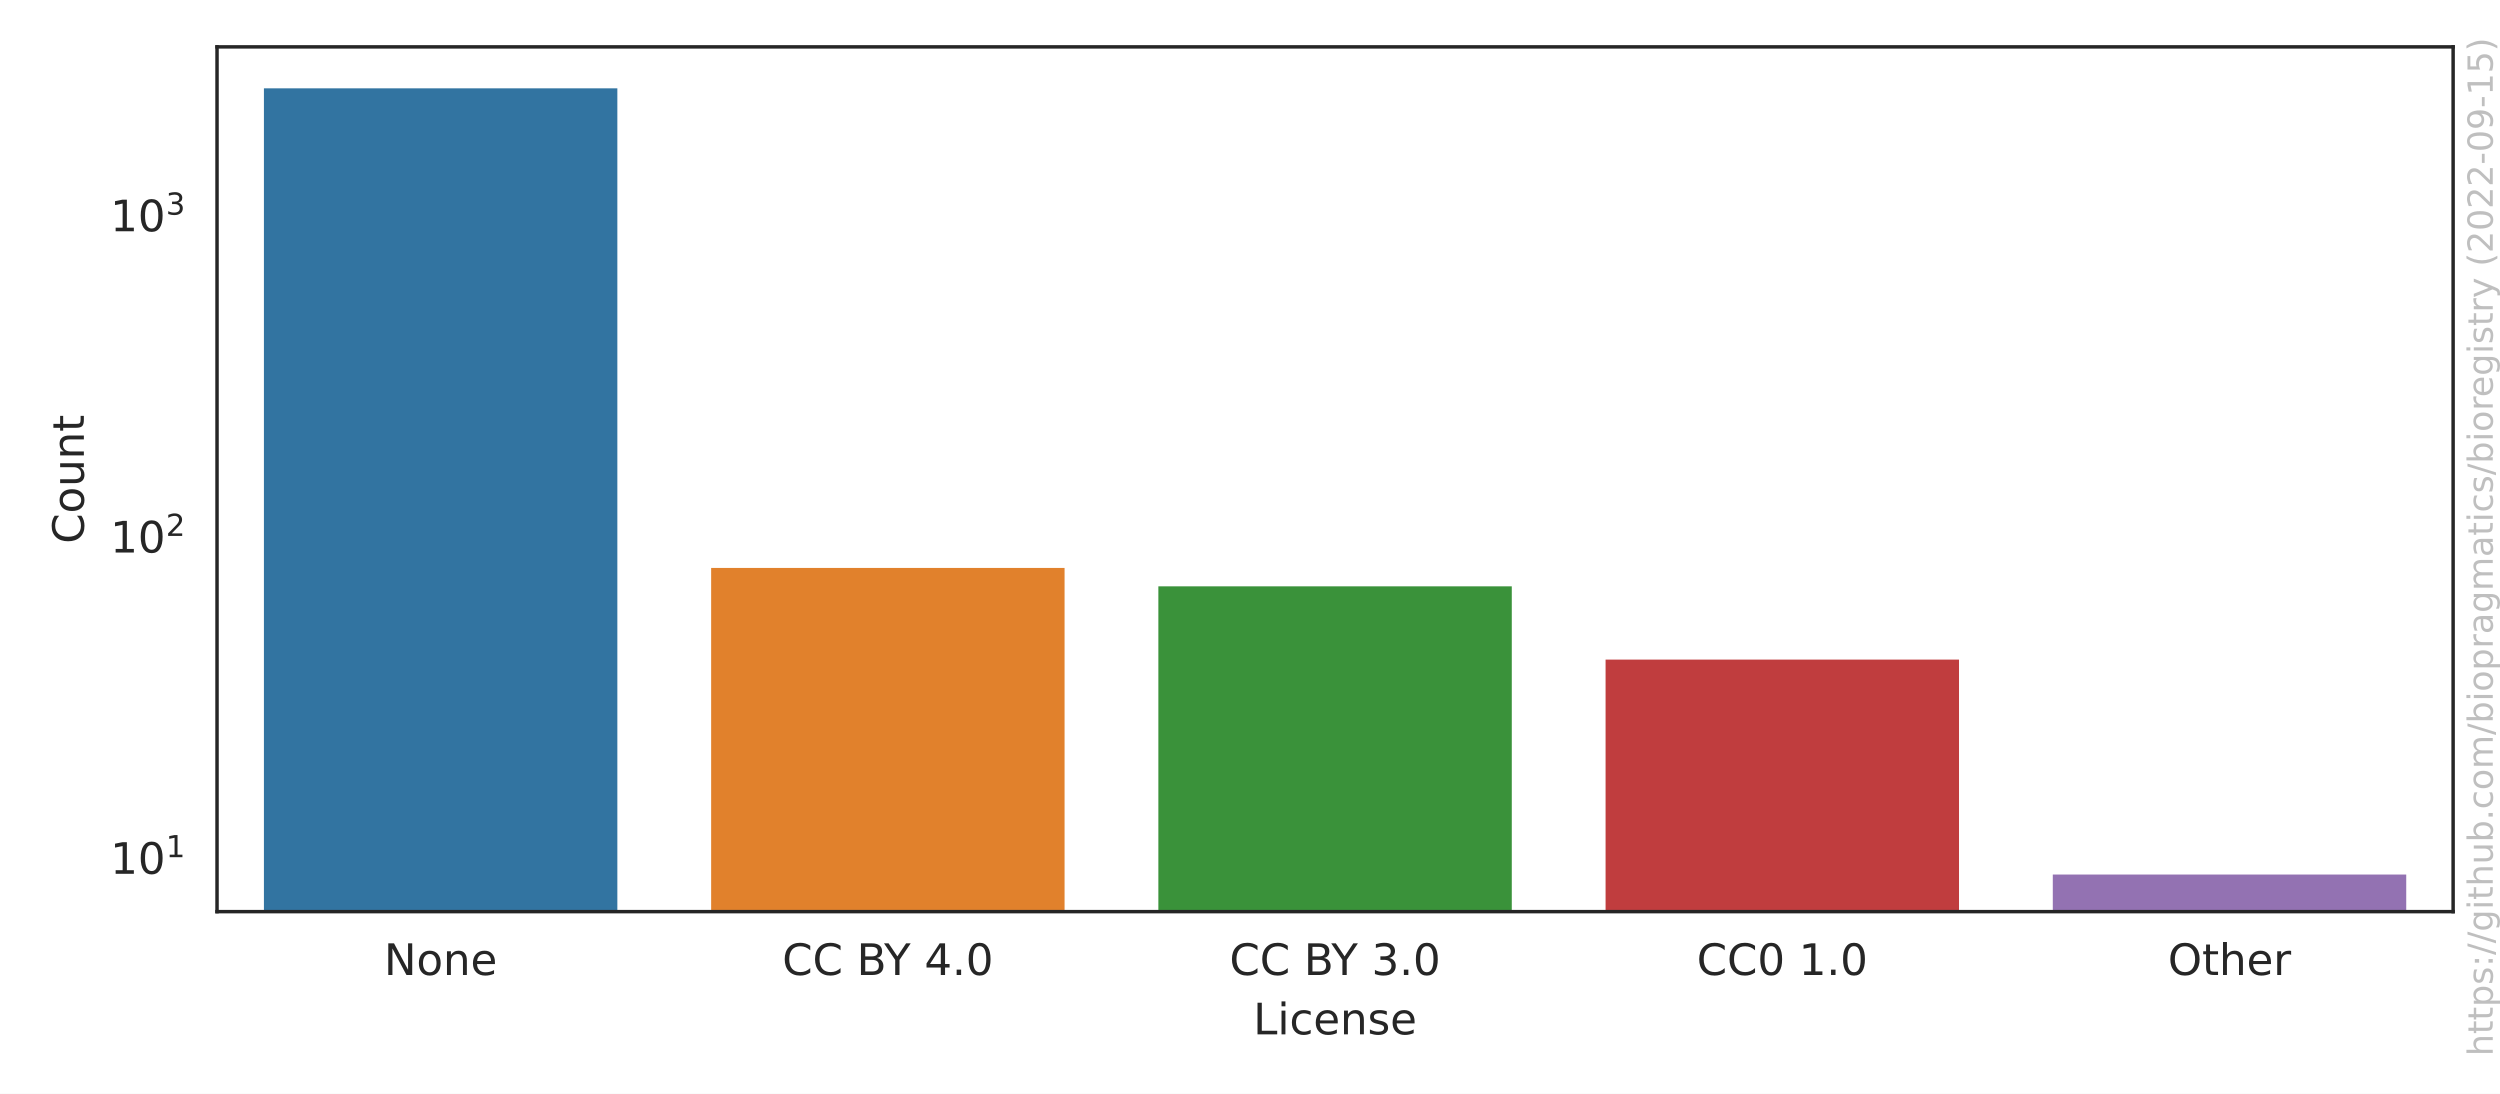
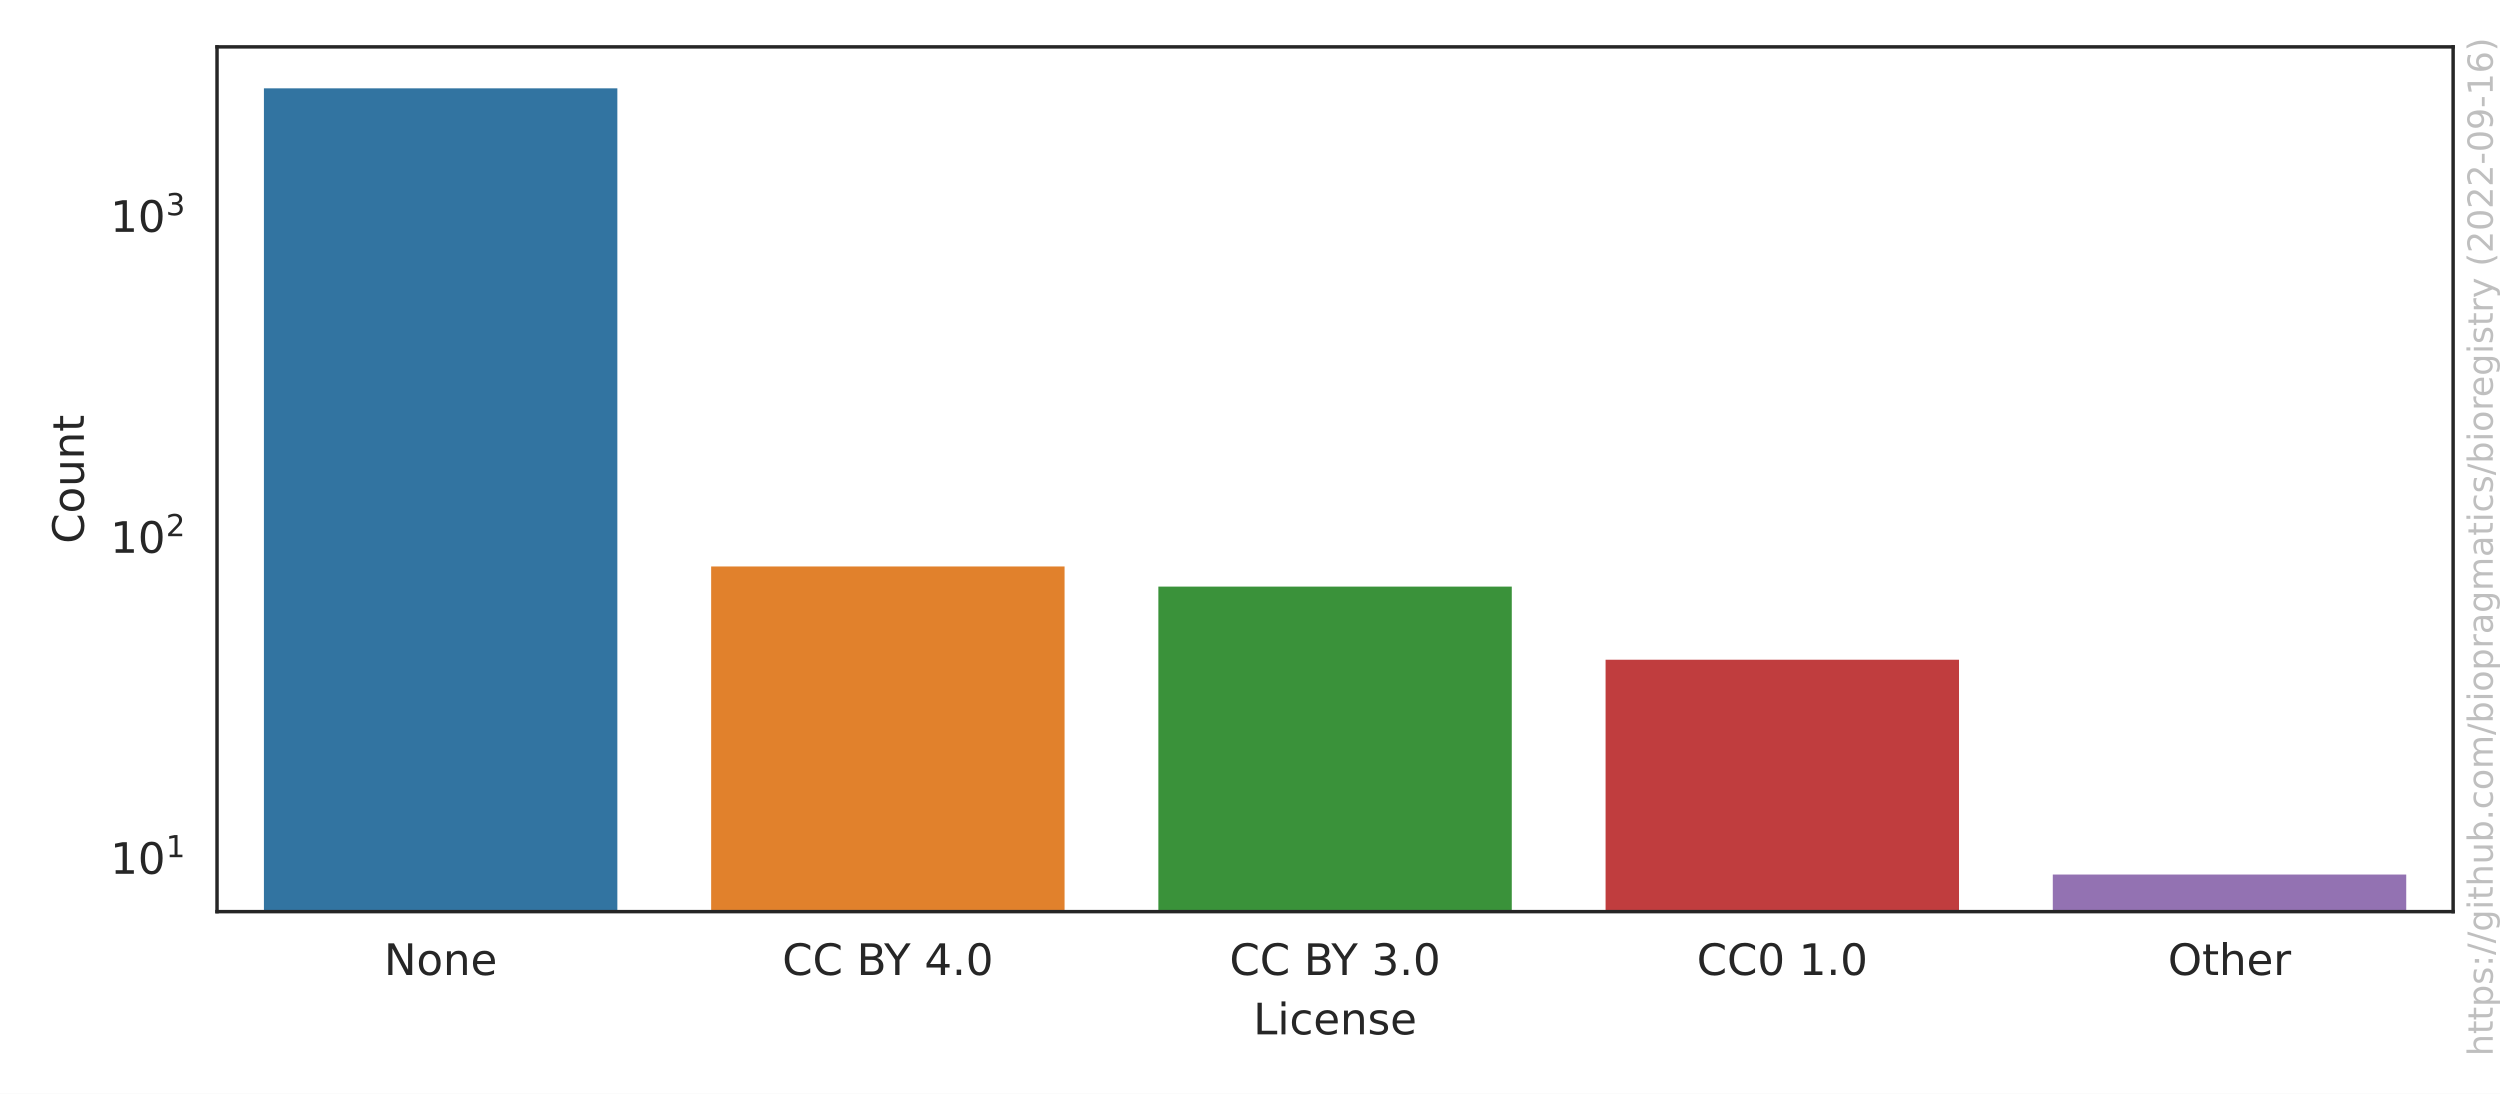
<svg xmlns="http://www.w3.org/2000/svg" xmlns:xlink="http://www.w3.org/1999/xlink" width="576pt" height="252pt" viewBox="0 0 576 252" version="1.1">
  <defs>
    <style type="text/css">*{stroke-linejoin: round; stroke-linecap: butt}</style>
  </defs>
  <g id="figure_1">
    <g id="patch_1">
      <path d="M 0 252  L 576 252  L 576 0  L 0 0  z " style="fill: #ffffff" />
    </g>
    <g id="axes_1">
      <g id="patch_2">
        <path d="M 50.003 210.04  L 565.2 210.04  L 565.2 10.8  L 50.003 10.8  z " style="fill: #ffffff" />
      </g>
      <g id="matplotlib.axis_1">
        <g id="xtick_1">
          <g id="text_1">
-             <g style="fill: #262626" transform="translate(88.4771 224.6384)scale(0.1 -0.1)">
+             <g style="fill: #262626" transform="translate(88.4771 224.6384) scale(0.1 -0.1)">
              <defs>
                <path id="DejaVuSans-4e" d="M 628 4666  L 1478 4666  L 3547 763  L 3547 4666  L 4159 4666  L 4159 0  L 3309 0  L 1241 3903  L 1241 0  L 628 0  L 628 4666  z " transform="scale(0.015625)" />
                <path id="DejaVuSans-6f" d="M 1959 3097  Q 1497 3097 1228 2736  Q 959 2375 959 1747  Q 959 1119 1226 758  Q 1494 397 1959 397  Q 2419 397 2687 759  Q 2956 1122 2956 1747  Q 2956 2369 2687 2733  Q 2419 3097 1959 3097  z M 1959 3584  Q 2709 3584 3137 3096  Q 3566 2609 3566 1747  Q 3566 888 3137 398  Q 2709 -91 1959 -91  Q 1206 -91 779 398  Q 353 888 353 1747  Q 353 2609 779 3096  Q 1206 3584 1959 3584  z " transform="scale(0.015625)" />
                <path id="DejaVuSans-6e" d="M 3513 2113  L 3513 0  L 2938 0  L 2938 2094  Q 2938 2591 2744 2837  Q 2550 3084 2163 3084  Q 1697 3084 1428 2787  Q 1159 2491 1159 1978  L 1159 0  L 581 0  L 581 3500  L 1159 3500  L 1159 2956  Q 1366 3272 1645 3428  Q 1925 3584 2291 3584  Q 2894 3584 3203 3211  Q 3513 2838 3513 2113  z " transform="scale(0.015625)" />
                <path id="DejaVuSans-65" d="M 3597 1894  L 3597 1613  L 953 1613  Q 991 1019 1311 708  Q 1631 397 2203 397  Q 2534 397 2845 478  Q 3156 559 3463 722  L 3463 178  Q 3153 47 2828 -22  Q 2503 -91 2169 -91  Q 1331 -91 842 396  Q 353 884 353 1716  Q 353 2575 817 3079  Q 1281 3584 2069 3584  Q 2775 3584 3186 3129  Q 3597 2675 3597 1894  z M 3022 2063  Q 3016 2534 2758 2815  Q 2500 3097 2075 3097  Q 1594 3097 1305 2825  Q 1016 2553 972 2059  L 3022 2063  z " transform="scale(0.015625)" />
              </defs>
              <use xlink:href="#DejaVuSans-4e" />
              <use xlink:href="#DejaVuSans-6f" x="74.805" />
              <use xlink:href="#DejaVuSans-6e" x="135.986" />
              <use xlink:href="#DejaVuSans-65" x="199.365" />
            </g>
          </g>
        </g>
        <g id="xtick_2">
          <g id="text_2">
-             <g style="fill: #262626" transform="translate(180.24 224.6384)scale(0.1 -0.1)">
+             <g style="fill: #262626" transform="translate(180.24 224.6384) scale(0.1 -0.1)">
              <defs>
                <path id="DejaVuSans-43" d="M 4122 4306  L 4122 3641  Q 3803 3938 3442 4084  Q 3081 4231 2675 4231  Q 1875 4231 1450 3742  Q 1025 3253 1025 2328  Q 1025 1406 1450 917  Q 1875 428 2675 428  Q 3081 428 3442 575  Q 3803 722 4122 1019  L 4122 359  Q 3791 134 3420 21  Q 3050 -91 2638 -91  Q 1578 -91 968 557  Q 359 1206 359 2328  Q 359 3453 968 4101  Q 1578 4750 2638 4750  Q 3056 4750 3426 4639  Q 3797 4528 4122 4306  z " transform="scale(0.015625)" />
                <path id="DejaVuSans-20" transform="scale(0.015625)" />
                <path id="DejaVuSans-42" d="M 1259 2228  L 1259 519  L 2272 519  Q 2781 519 3026 730  Q 3272 941 3272 1375  Q 3272 1813 3026 2020  Q 2781 2228 2272 2228  L 1259 2228  z M 1259 4147  L 1259 2741  L 2194 2741  Q 2656 2741 2882 2914  Q 3109 3088 3109 3444  Q 3109 3797 2882 3972  Q 2656 4147 2194 4147  L 1259 4147  z M 628 4666  L 2241 4666  Q 2963 4666 3353 4366  Q 3744 4066 3744 3513  Q 3744 3084 3544 2831  Q 3344 2578 2956 2516  Q 3422 2416 3680 2098  Q 3938 1781 3938 1306  Q 3938 681 3513 340  Q 3088 0 2303 0  L 628 0  L 628 4666  z " transform="scale(0.015625)" />
                <path id="DejaVuSans-59" d="M -13 4666  L 666 4666  L 1959 2747  L 3244 4666  L 3922 4666  L 2272 2222  L 2272 0  L 1638 0  L 1638 2222  L -13 4666  z " transform="scale(0.015625)" />
                <path id="DejaVuSans-34" d="M 2419 4116  L 825 1625  L 2419 1625  L 2419 4116  z M 2253 4666  L 3047 4666  L 3047 1625  L 3713 1625  L 3713 1100  L 3047 1100  L 3047 0  L 2419 0  L 2419 1100  L 313 1100  L 313 1709  L 2253 4666  z " transform="scale(0.015625)" />
                <path id="DejaVuSans-2e" d="M 684 794  L 1344 794  L 1344 0  L 684 0  L 684 794  z " transform="scale(0.015625)" />
                <path id="DejaVuSans-30" d="M 2034 4250  Q 1547 4250 1301 3770  Q 1056 3291 1056 2328  Q 1056 1369 1301 889  Q 1547 409 2034 409  Q 2525 409 2770 889  Q 3016 1369 3016 2328  Q 3016 3291 2770 3770  Q 2525 4250 2034 4250  z M 2034 4750  Q 2819 4750 3233 4129  Q 3647 3509 3647 2328  Q 3647 1150 3233 529  Q 2819 -91 2034 -91  Q 1250 -91 836 529  Q 422 1150 422 2328  Q 422 3509 836 4129  Q 1250 4750 2034 4750  z " transform="scale(0.015625)" />
              </defs>
              <use xlink:href="#DejaVuSans-43" />
              <use xlink:href="#DejaVuSans-43" x="69.824" />
              <use xlink:href="#DejaVuSans-20" x="139.648" />
              <use xlink:href="#DejaVuSans-42" x="171.436" />
              <use xlink:href="#DejaVuSans-59" x="234.539" />
              <use xlink:href="#DejaVuSans-20" x="295.623" />
              <use xlink:href="#DejaVuSans-34" x="327.41" />
              <use xlink:href="#DejaVuSans-2e" x="391.033" />
              <use xlink:href="#DejaVuSans-30" x="422.82" />
            </g>
          </g>
        </g>
        <g id="xtick_3">
          <g id="text_3">
-             <g style="fill: #262626" transform="translate(283.2795 224.6384)scale(0.1 -0.1)">
+             <g style="fill: #262626" transform="translate(283.2795 224.6384) scale(0.1 -0.1)">
              <defs>
                <path id="DejaVuSans-33" d="M 2597 2516  Q 3050 2419 3304 2112  Q 3559 1806 3559 1356  Q 3559 666 3084 287  Q 2609 -91 1734 -91  Q 1441 -91 1130 -33  Q 819 25 488 141  L 488 750  Q 750 597 1062 519  Q 1375 441 1716 441  Q 2309 441 2620 675  Q 2931 909 2931 1356  Q 2931 1769 2642 2001  Q 2353 2234 1838 2234  L 1294 2234  L 1294 2753  L 1863 2753  Q 2328 2753 2575 2939  Q 2822 3125 2822 3475  Q 2822 3834 2567 4026  Q 2313 4219 1838 4219  Q 1578 4219 1281 4162  Q 984 4106 628 3988  L 628 4550  Q 988 4650 1302 4700  Q 1616 4750 1894 4750  Q 2613 4750 3031 4423  Q 3450 4097 3450 3541  Q 3450 3153 3228 2886  Q 3006 2619 2597 2516  z " transform="scale(0.015625)" />
              </defs>
              <use xlink:href="#DejaVuSans-43" />
              <use xlink:href="#DejaVuSans-43" x="69.824" />
              <use xlink:href="#DejaVuSans-20" x="139.648" />
              <use xlink:href="#DejaVuSans-42" x="171.436" />
              <use xlink:href="#DejaVuSans-59" x="234.539" />
              <use xlink:href="#DejaVuSans-20" x="295.623" />
              <use xlink:href="#DejaVuSans-33" x="327.41" />
              <use xlink:href="#DejaVuSans-2e" x="391.033" />
              <use xlink:href="#DejaVuSans-30" x="422.82" />
            </g>
          </g>
        </g>
        <g id="xtick_4">
          <g id="text_4">
-             <g style="fill: #262626" transform="translate(390.9361 224.6384)scale(0.1 -0.1)">
+             <g style="fill: #262626" transform="translate(390.9361 224.6384) scale(0.1 -0.1)">
              <defs>
                <path id="DejaVuSans-31" d="M 794 531  L 1825 531  L 1825 4091  L 703 3866  L 703 4441  L 1819 4666  L 2450 4666  L 2450 531  L 3481 531  L 3481 0  L 794 0  L 794 531  z " transform="scale(0.015625)" />
              </defs>
              <use xlink:href="#DejaVuSans-43" />
              <use xlink:href="#DejaVuSans-43" x="69.824" />
              <use xlink:href="#DejaVuSans-30" x="139.648" />
              <use xlink:href="#DejaVuSans-20" x="203.271" />
              <use xlink:href="#DejaVuSans-31" x="235.059" />
              <use xlink:href="#DejaVuSans-2e" x="298.682" />
              <use xlink:href="#DejaVuSans-30" x="330.469" />
            </g>
          </g>
        </g>
        <g id="xtick_5">
          <g id="text_5">
-             <g style="fill: #262626" transform="translate(499.4834 224.6384)scale(0.1 -0.1)">
+             <g style="fill: #262626" transform="translate(499.4834 224.6384) scale(0.1 -0.1)">
              <defs>
                <path id="DejaVuSans-4f" d="M 2522 4238  Q 1834 4238 1429 3725  Q 1025 3213 1025 2328  Q 1025 1447 1429 934  Q 1834 422 2522 422  Q 3209 422 3611 934  Q 4013 1447 4013 2328  Q 4013 3213 3611 3725  Q 3209 4238 2522 4238  z M 2522 4750  Q 3503 4750 4090 4092  Q 4678 3434 4678 2328  Q 4678 1225 4090 567  Q 3503 -91 2522 -91  Q 1538 -91 948 565  Q 359 1222 359 2328  Q 359 3434 948 4092  Q 1538 4750 2522 4750  z " transform="scale(0.015625)" />
                <path id="DejaVuSans-74" d="M 1172 4494  L 1172 3500  L 2356 3500  L 2356 3053  L 1172 3053  L 1172 1153  Q 1172 725 1289 603  Q 1406 481 1766 481  L 2356 481  L 2356 0  L 1766 0  Q 1100 0 847 248  Q 594 497 594 1153  L 594 3053  L 172 3053  L 172 3500  L 594 3500  L 594 4494  L 1172 4494  z " transform="scale(0.015625)" />
                <path id="DejaVuSans-68" d="M 3513 2113  L 3513 0  L 2938 0  L 2938 2094  Q 2938 2591 2744 2837  Q 2550 3084 2163 3084  Q 1697 3084 1428 2787  Q 1159 2491 1159 1978  L 1159 0  L 581 0  L 581 4863  L 1159 4863  L 1159 2956  Q 1366 3272 1645 3428  Q 1925 3584 2291 3584  Q 2894 3584 3203 3211  Q 3513 2838 3513 2113  z " transform="scale(0.015625)" />
                <path id="DejaVuSans-72" d="M 2631 2963  Q 2534 3019 2420 3045  Q 2306 3072 2169 3072  Q 1681 3072 1420 2755  Q 1159 2438 1159 1844  L 1159 0  L 581 0  L 581 3500  L 1159 3500  L 1159 2956  Q 1341 3275 1631 3429  Q 1922 3584 2338 3584  Q 2397 3584 2469 3576  Q 2541 3569 2628 3553  L 2631 2963  z " transform="scale(0.015625)" />
              </defs>
              <use xlink:href="#DejaVuSans-4f" />
              <use xlink:href="#DejaVuSans-74" x="78.711" />
              <use xlink:href="#DejaVuSans-68" x="117.92" />
              <use xlink:href="#DejaVuSans-65" x="181.299" />
              <use xlink:href="#DejaVuSans-72" x="242.822" />
            </g>
          </g>
        </g>
        <g id="text_6">
-           <g style="fill: #262626" transform="translate(288.7506 238.3166)scale(0.1 -0.1)">
+           <g style="fill: #262626" transform="translate(288.7506 238.3166) scale(0.1 -0.1)">
            <defs>
              <path id="DejaVuSans-4c" d="M 628 4666  L 1259 4666  L 1259 531  L 3531 531  L 3531 0  L 628 0  L 628 4666  z " transform="scale(0.015625)" />
              <path id="DejaVuSans-69" d="M 603 3500  L 1178 3500  L 1178 0  L 603 0  L 603 3500  z M 603 4863  L 1178 4863  L 1178 4134  L 603 4134  L 603 4863  z " transform="scale(0.015625)" />
              <path id="DejaVuSans-63" d="M 3122 3366  L 3122 2828  Q 2878 2963 2633 3030  Q 2388 3097 2138 3097  Q 1578 3097 1268 2742  Q 959 2388 959 1747  Q 959 1106 1268 751  Q 1578 397 2138 397  Q 2388 397 2633 464  Q 2878 531 3122 666  L 3122 134  Q 2881 22 2623 -34  Q 2366 -91 2075 -91  Q 1284 -91 818 406  Q 353 903 353 1747  Q 353 2603 823 3093  Q 1294 3584 2113 3584  Q 2378 3584 2631 3529  Q 2884 3475 3122 3366  z " transform="scale(0.015625)" />
              <path id="DejaVuSans-73" d="M 2834 3397  L 2834 2853  Q 2591 2978 2328 3040  Q 2066 3103 1784 3103  Q 1356 3103 1142 2972  Q 928 2841 928 2578  Q 928 2378 1081 2264  Q 1234 2150 1697 2047  L 1894 2003  Q 2506 1872 2764 1633  Q 3022 1394 3022 966  Q 3022 478 2636 193  Q 2250 -91 1575 -91  Q 1294 -91 989 -36  Q 684 19 347 128  L 347 722  Q 666 556 975 473  Q 1284 391 1588 391  Q 1994 391 2212 530  Q 2431 669 2431 922  Q 2431 1156 2273 1281  Q 2116 1406 1581 1522  L 1381 1569  Q 847 1681 609 1914  Q 372 2147 372 2553  Q 372 3047 722 3315  Q 1072 3584 1716 3584  Q 2034 3584 2315 3537  Q 2597 3491 2834 3397  z " transform="scale(0.015625)" />
            </defs>
            <use xlink:href="#DejaVuSans-4c" />
            <use xlink:href="#DejaVuSans-69" x="55.713" />
            <use xlink:href="#DejaVuSans-63" x="83.496" />
            <use xlink:href="#DejaVuSans-65" x="138.477" />
            <use xlink:href="#DejaVuSans-6e" x="200" />
            <use xlink:href="#DejaVuSans-73" x="263.379" />
            <use xlink:href="#DejaVuSans-65" x="315.479" />
          </g>
        </g>
      </g>
      <g id="matplotlib.axis_2">
        <g id="ytick_1">
          <g id="text_7">
-             <g style="fill: #262626" transform="translate(25.40269 201.3961)scale(0.1 -0.1)">
+             <g style="fill: #262626" transform="translate(25.40269 201.399) scale(0.1 -0.1)">
              <use xlink:href="#DejaVuSans-31" transform="translate(0 0.684375)" />
              <use xlink:href="#DejaVuSans-30" transform="translate(63.62305 0.684375)" />
-               <use xlink:href="#DejaVuSans-31" transform="translate(128.2031 38.96563)scale(0.7)" />
+               <use xlink:href="#DejaVuSans-31" transform="translate(128.2031 38.96563) scale(0.7)" />
            </g>
          </g>
        </g>
        <g id="ytick_2">
          <g id="text_8">
-             <g style="fill: #262626" transform="translate(25.40269 127.3807)scale(0.1 -0.1)">
+             <g style="fill: #262626" transform="translate(25.40269 127.4459) scale(0.1 -0.1)">
              <defs>
                <path id="DejaVuSans-32" d="M 1228 531  L 3431 531  L 3431 0  L 469 0  L 469 531  Q 828 903 1448 1529  Q 2069 2156 2228 2338  Q 2531 2678 2651 2914  Q 2772 3150 2772 3378  Q 2772 3750 2511 3984  Q 2250 4219 1831 4219  Q 1534 4219 1204 4116  Q 875 4013 500 3803  L 500 4441  Q 881 4594 1212 4672  Q 1544 4750 1819 4750  Q 2544 4750 2975 4387  Q 3406 4025 3406 3419  Q 3406 3131 3298 2873  Q 3191 2616 2906 2266  Q 2828 2175 2409 1742  Q 1991 1309 1228 531  z " transform="scale(0.015625)" />
              </defs>
              <use xlink:href="#DejaVuSans-31" transform="translate(0 0.765625)" />
              <use xlink:href="#DejaVuSans-30" transform="translate(63.62305 0.765625)" />
-               <use xlink:href="#DejaVuSans-32" transform="translate(128.2031 39.04688)scale(0.7)" />
+               <use xlink:href="#DejaVuSans-32" transform="translate(128.2031 39.04688) scale(0.7)" />
            </g>
          </g>
        </g>
        <g id="ytick_3">
          <g id="text_9">
-             <g style="fill: #262626" transform="translate(25.40269 53.36539)scale(0.1 -0.1)">
+             <g style="fill: #262626" transform="translate(25.40269 53.49294) scale(0.1 -0.1)">
              <use xlink:href="#DejaVuSans-31" transform="translate(0 0.765625)" />
              <use xlink:href="#DejaVuSans-30" transform="translate(63.62305 0.765625)" />
-               <use xlink:href="#DejaVuSans-33" transform="translate(128.2031 39.04688)scale(0.7)" />
+               <use xlink:href="#DejaVuSans-33" transform="translate(128.2031 39.04688) scale(0.7)" />
            </g>
          </g>
        </g>
        <g id="ytick_4" />
        <g id="ytick_5" />
        <g id="ytick_6" />
        <g id="ytick_7" />
        <g id="ytick_8" />
        <g id="ytick_9" />
        <g id="ytick_10" />
        <g id="ytick_11" />
        <g id="ytick_12" />
        <g id="ytick_13" />
        <g id="ytick_14" />
        <g id="ytick_15" />
        <g id="ytick_16" />
        <g id="ytick_17" />
        <g id="ytick_18" />
        <g id="ytick_19" />
        <g id="ytick_20" />
        <g id="ytick_21" />
        <g id="ytick_22" />
        <g id="ytick_23" />
        <g id="ytick_24" />
        <g id="text_10">
-           <g style="fill: #262626" transform="translate(19.323 125.2684)rotate(-90)scale(0.1 -0.1)">
+           <g style="fill: #262626" transform="translate(19.323 125.2684) rotate(-90) scale(0.1 -0.1)">
            <defs>
              <path id="DejaVuSans-75" d="M 544 1381  L 544 3500  L 1119 3500  L 1119 1403  Q 1119 906 1312 657  Q 1506 409 1894 409  Q 2359 409 2629 706  Q 2900 1003 2900 1516  L 2900 3500  L 3475 3500  L 3475 0  L 2900 0  L 2900 538  Q 2691 219 2414 64  Q 2138 -91 1772 -91  Q 1169 -91 856 284  Q 544 659 544 1381  z M 1991 3584  L 1991 3584  z " transform="scale(0.015625)" />
            </defs>
            <use xlink:href="#DejaVuSans-43" />
            <use xlink:href="#DejaVuSans-6f" x="69.824" />
            <use xlink:href="#DejaVuSans-75" x="131.006" />
            <use xlink:href="#DejaVuSans-6e" x="194.385" />
            <use xlink:href="#DejaVuSans-74" x="257.764" />
          </g>
        </g>
      </g>
      <g id="patch_3">
-         <path d="M 60.307 74286.968  L 142.738 74286.968  L 142.738 19.856  L 60.307 19.856  z " clip-path="url(#p89d8e77453)" style="fill: #3274a1; stroke: #ffffff; stroke-linejoin: miter" />
+         <path d="M 60.307 74224.56  L 142.738 74224.56  L 142.738 19.856  L 60.307 19.856  z " clip-path="url(#p89d8e77453)" style="fill: #3274a1; stroke: #ffffff; stroke-linejoin: miter" />
      </g>
      <g id="patch_4">
-         <path d="M 163.346 74286.968  L 245.778 74286.968  L 245.778 130.355  L 163.346 130.355  z " clip-path="url(#p89d8e77453)" style="fill: #e1812c; stroke: #ffffff; stroke-linejoin: miter" />
+         <path d="M 163.346 74224.56  L 245.778 74224.56  L 245.778 130.02  L 163.346 130.02  z " clip-path="url(#p89d8e77453)" style="fill: #e1812c; stroke: #ffffff; stroke-linejoin: miter" />
      </g>
      <g id="patch_5">
-         <path d="M 266.386 74286.968  L 348.817 74286.968  L 348.817 134.591  L 266.386 134.591  z " clip-path="url(#p89d8e77453)" style="fill: #3a923a; stroke: #ffffff; stroke-linejoin: miter" />
+         <path d="M 266.386 74224.56  L 348.817 74224.56  L 348.817 134.647  L 266.386 134.647  z " clip-path="url(#p89d8e77453)" style="fill: #3a923a; stroke: #ffffff; stroke-linejoin: miter" />
      </g>
      <g id="patch_6">
-         <path d="M 369.425 74286.968  L 451.857 74286.968  L 451.857 151.467  L 369.425 151.467  z " clip-path="url(#p89d8e77453)" style="fill: #c03d3e; stroke: #ffffff; stroke-linejoin: miter" />
+         <path d="M 369.425 74224.56  L 451.857 74224.56  L 451.857 151.509  L 369.425 151.509  z " clip-path="url(#p89d8e77453)" style="fill: #c03d3e; stroke: #ffffff; stroke-linejoin: miter" />
      </g>
      <g id="patch_7">
-         <path d="M 472.464 74286.968  L 554.896 74286.968  L 554.896 200.984  L 472.464 200.984  z " clip-path="url(#p89d8e77453)" style="fill: #9372b2; stroke: #ffffff; stroke-linejoin: miter" />
+         <path d="M 472.464 74224.56  L 554.896 74224.56  L 554.896 200.984  L 472.464 200.984  z " clip-path="url(#p89d8e77453)" style="fill: #9372b2; stroke: #ffffff; stroke-linejoin: miter" />
      </g>
      <g id="patch_8">
        <path d="M 50.003 210.04  L 50.003 10.8  " style="fill: none; stroke: #262626; stroke-width: 0.8; stroke-linejoin: miter; stroke-linecap: square" />
      </g>
      <g id="patch_9">
        <path d="M 565.2 210.04  L 565.2 10.8  " style="fill: none; stroke: #262626; stroke-width: 0.8; stroke-linejoin: miter; stroke-linecap: square" />
      </g>
      <g id="patch_10">
        <path d="M 50.003 210.04  L 565.2 210.04  " style="fill: none; stroke: #262626; stroke-width: 0.8; stroke-linejoin: miter; stroke-linecap: square" />
      </g>
      <g id="patch_11">
        <path d="M 50.003 10.8  L 565.2 10.8  " style="fill: none; stroke: #262626; stroke-width: 0.8; stroke-linejoin: miter; stroke-linecap: square" />
      </g>
    </g>
    <g id="text_11">
-       <g style="fill: #808080; opacity: 0.5" transform="translate(574.3362 243.3237)rotate(-90)scale(0.08 -0.08)">
+       <g style="fill: #808080; opacity: 0.5" transform="translate(574.3362 243.3237) rotate(-90) scale(0.08 -0.08)">
        <defs>
          <path id="DejaVuSans-70" d="M 1159 525  L 1159 -1331  L 581 -1331  L 581 3500  L 1159 3500  L 1159 2969  Q 1341 3281 1617 3432  Q 1894 3584 2278 3584  Q 2916 3584 3314 3078  Q 3713 2572 3713 1747  Q 3713 922 3314 415  Q 2916 -91 2278 -91  Q 1894 -91 1617 61  Q 1341 213 1159 525  z M 3116 1747  Q 3116 2381 2855 2742  Q 2594 3103 2138 3103  Q 1681 3103 1420 2742  Q 1159 2381 1159 1747  Q 1159 1113 1420 752  Q 1681 391 2138 391  Q 2594 391 2855 752  Q 3116 1113 3116 1747  z " transform="scale(0.015625)" />
          <path id="DejaVuSans-3a" d="M 750 794  L 1409 794  L 1409 0  L 750 0  L 750 794  z M 750 3309  L 1409 3309  L 1409 2516  L 750 2516  L 750 3309  z " transform="scale(0.015625)" />
          <path id="DejaVuSans-2f" d="M 1625 4666  L 2156 4666  L 531 -594  L 0 -594  L 1625 4666  z " transform="scale(0.015625)" />
          <path id="DejaVuSans-67" d="M 2906 1791  Q 2906 2416 2648 2759  Q 2391 3103 1925 3103  Q 1463 3103 1205 2759  Q 947 2416 947 1791  Q 947 1169 1205 825  Q 1463 481 1925 481  Q 2391 481 2648 825  Q 2906 1169 2906 1791  z M 3481 434  Q 3481 -459 3084 -895  Q 2688 -1331 1869 -1331  Q 1566 -1331 1297 -1286  Q 1028 -1241 775 -1147  L 775 -588  Q 1028 -725 1275 -790  Q 1522 -856 1778 -856  Q 2344 -856 2625 -561  Q 2906 -266 2906 331  L 2906 616  Q 2728 306 2450 153  Q 2172 0 1784 0  Q 1141 0 747 490  Q 353 981 353 1791  Q 353 2603 747 3093  Q 1141 3584 1784 3584  Q 2172 3584 2450 3431  Q 2728 3278 2906 2969  L 2906 3500  L 3481 3500  L 3481 434  z " transform="scale(0.015625)" />
          <path id="DejaVuSans-62" d="M 3116 1747  Q 3116 2381 2855 2742  Q 2594 3103 2138 3103  Q 1681 3103 1420 2742  Q 1159 2381 1159 1747  Q 1159 1113 1420 752  Q 1681 391 2138 391  Q 2594 391 2855 752  Q 3116 1113 3116 1747  z M 1159 2969  Q 1341 3281 1617 3432  Q 1894 3584 2278 3584  Q 2916 3584 3314 3078  Q 3713 2572 3713 1747  Q 3713 922 3314 415  Q 2916 -91 2278 -91  Q 1894 -91 1617 61  Q 1341 213 1159 525  L 1159 0  L 581 0  L 581 4863  L 1159 4863  L 1159 2969  z " transform="scale(0.015625)" />
          <path id="DejaVuSans-6d" d="M 3328 2828  Q 3544 3216 3844 3400  Q 4144 3584 4550 3584  Q 5097 3584 5394 3201  Q 5691 2819 5691 2113  L 5691 0  L 5113 0  L 5113 2094  Q 5113 2597 4934 2840  Q 4756 3084 4391 3084  Q 3944 3084 3684 2787  Q 3425 2491 3425 1978  L 3425 0  L 2847 0  L 2847 2094  Q 2847 2600 2669 2842  Q 2491 3084 2119 3084  Q 1678 3084 1418 2786  Q 1159 2488 1159 1978  L 1159 0  L 581 0  L 581 3500  L 1159 3500  L 1159 2956  Q 1356 3278 1631 3431  Q 1906 3584 2284 3584  Q 2666 3584 2933 3390  Q 3200 3197 3328 2828  z " transform="scale(0.015625)" />
          <path id="DejaVuSans-61" d="M 2194 1759  Q 1497 1759 1228 1600  Q 959 1441 959 1056  Q 959 750 1161 570  Q 1363 391 1709 391  Q 2188 391 2477 730  Q 2766 1069 2766 1631  L 2766 1759  L 2194 1759  z M 3341 1997  L 3341 0  L 2766 0  L 2766 531  Q 2569 213 2275 61  Q 1981 -91 1556 -91  Q 1019 -91 701 211  Q 384 513 384 1019  Q 384 1609 779 1909  Q 1175 2209 1959 2209  L 2766 2209  L 2766 2266  Q 2766 2663 2505 2880  Q 2244 3097 1772 3097  Q 1472 3097 1187 3025  Q 903 2953 641 2809  L 641 3341  Q 956 3463 1253 3523  Q 1550 3584 1831 3584  Q 2591 3584 2966 3190  Q 3341 2797 3341 1997  z " transform="scale(0.015625)" />
          <path id="DejaVuSans-79" d="M 2059 -325  Q 1816 -950 1584 -1140  Q 1353 -1331 966 -1331  L 506 -1331  L 506 -850  L 844 -850  Q 1081 -850 1212 -737  Q 1344 -625 1503 -206  L 1606 56  L 191 3500  L 800 3500  L 1894 763  L 2988 3500  L 3597 3500  L 2059 -325  z " transform="scale(0.015625)" />
          <path id="DejaVuSans-28" d="M 1984 4856  Q 1566 4138 1362 3434  Q 1159 2731 1159 2009  Q 1159 1288 1364 580  Q 1569 -128 1984 -844  L 1484 -844  Q 1016 -109 783 600  Q 550 1309 550 2009  Q 550 2706 781 3412  Q 1013 4119 1484 4856  L 1984 4856  z " transform="scale(0.015625)" />
          <path id="DejaVuSans-2d" d="M 313 2009  L 1997 2009  L 1997 1497  L 313 1497  L 313 2009  z " transform="scale(0.015625)" />
          <path id="DejaVuSans-39" d="M 703 97  L 703 672  Q 941 559 1184 500  Q 1428 441 1663 441  Q 2288 441 2617 861  Q 2947 1281 2994 2138  Q 2813 1869 2534 1725  Q 2256 1581 1919 1581  Q 1219 1581 811 2004  Q 403 2428 403 3163  Q 403 3881 828 4315  Q 1253 4750 1959 4750  Q 2769 4750 3195 4129  Q 3622 3509 3622 2328  Q 3622 1225 3098 567  Q 2575 -91 1691 -91  Q 1453 -91 1209 -44  Q 966 3 703 97  z M 1959 2075  Q 2384 2075 2632 2365  Q 2881 2656 2881 3163  Q 2881 3666 2632 3958  Q 2384 4250 1959 4250  Q 1534 4250 1286 3958  Q 1038 3666 1038 3163  Q 1038 2656 1286 2365  Q 1534 2075 1959 2075  z " transform="scale(0.015625)" />
-           <path id="DejaVuSans-35" d="M 691 4666  L 3169 4666  L 3169 4134  L 1269 4134  L 1269 2991  Q 1406 3038 1543 3061  Q 1681 3084 1819 3084  Q 2600 3084 3056 2656  Q 3513 2228 3513 1497  Q 3513 744 3044 326  Q 2575 -91 1722 -91  Q 1428 -91 1123 -41  Q 819 9 494 109  L 494 744  Q 775 591 1075 516  Q 1375 441 1709 441  Q 2250 441 2565 725  Q 2881 1009 2881 1497  Q 2881 1984 2565 2268  Q 2250 2553 1709 2553  Q 1456 2553 1204 2497  Q 953 2441 691 2322  L 691 4666  z " transform="scale(0.015625)" />
+           <path id="DejaVuSans-36" d="M 2113 2584  Q 1688 2584 1439 2293  Q 1191 2003 1191 1497  Q 1191 994 1439 701  Q 1688 409 2113 409  Q 2538 409 2786 701  Q 3034 994 3034 1497  Q 3034 2003 2786 2293  Q 2538 2584 2113 2584  z M 3366 4563  L 3366 3988  Q 3128 4100 2886 4159  Q 2644 4219 2406 4219  Q 1781 4219 1451 3797  Q 1122 3375 1075 2522  Q 1259 2794 1537 2939  Q 1816 3084 2150 3084  Q 2853 3084 3261 2657  Q 3669 2231 3669 1497  Q 3669 778 3244 343  Q 2819 -91 2113 -91  Q 1303 -91 875 529  Q 447 1150 447 2328  Q 447 3434 972 4092  Q 1497 4750 2381 4750  Q 2619 4750 2861 4703  Q 3103 4656 3366 4563  z " transform="scale(0.015625)" />
          <path id="DejaVuSans-29" d="M 513 4856  L 1013 4856  Q 1481 4119 1714 3412  Q 1947 2706 1947 2009  Q 1947 1309 1714 600  Q 1481 -109 1013 -844  L 513 -844  Q 928 -128 1133 580  Q 1338 1288 1338 2009  Q 1338 2731 1133 3434  Q 928 4138 513 4856  z " transform="scale(0.015625)" />
        </defs>
        <use xlink:href="#DejaVuSans-68" />
        <use xlink:href="#DejaVuSans-74" x="63.379" />
        <use xlink:href="#DejaVuSans-74" x="102.588" />
        <use xlink:href="#DejaVuSans-70" x="141.797" />
        <use xlink:href="#DejaVuSans-73" x="205.273" />
        <use xlink:href="#DejaVuSans-3a" x="257.373" />
        <use xlink:href="#DejaVuSans-2f" x="291.064" />
        <use xlink:href="#DejaVuSans-2f" x="324.756" />
        <use xlink:href="#DejaVuSans-67" x="358.447" />
        <use xlink:href="#DejaVuSans-69" x="421.924" />
        <use xlink:href="#DejaVuSans-74" x="449.707" />
        <use xlink:href="#DejaVuSans-68" x="488.916" />
        <use xlink:href="#DejaVuSans-75" x="552.295" />
        <use xlink:href="#DejaVuSans-62" x="615.674" />
        <use xlink:href="#DejaVuSans-2e" x="679.15" />
        <use xlink:href="#DejaVuSans-63" x="710.938" />
        <use xlink:href="#DejaVuSans-6f" x="765.918" />
        <use xlink:href="#DejaVuSans-6d" x="827.1" />
        <use xlink:href="#DejaVuSans-2f" x="924.512" />
        <use xlink:href="#DejaVuSans-62" x="958.203" />
        <use xlink:href="#DejaVuSans-69" x="1021.68" />
        <use xlink:href="#DejaVuSans-6f" x="1049.463" />
        <use xlink:href="#DejaVuSans-70" x="1110.645" />
        <use xlink:href="#DejaVuSans-72" x="1174.121" />
        <use xlink:href="#DejaVuSans-61" x="1215.234" />
        <use xlink:href="#DejaVuSans-67" x="1276.514" />
        <use xlink:href="#DejaVuSans-6d" x="1339.99" />
        <use xlink:href="#DejaVuSans-61" x="1437.402" />
        <use xlink:href="#DejaVuSans-74" x="1498.682" />
        <use xlink:href="#DejaVuSans-69" x="1537.891" />
        <use xlink:href="#DejaVuSans-63" x="1565.674" />
        <use xlink:href="#DejaVuSans-73" x="1620.654" />
        <use xlink:href="#DejaVuSans-2f" x="1672.754" />
        <use xlink:href="#DejaVuSans-62" x="1706.445" />
        <use xlink:href="#DejaVuSans-69" x="1769.922" />
        <use xlink:href="#DejaVuSans-6f" x="1797.705" />
        <use xlink:href="#DejaVuSans-72" x="1858.887" />
        <use xlink:href="#DejaVuSans-65" x="1897.75" />
        <use xlink:href="#DejaVuSans-67" x="1959.273" />
        <use xlink:href="#DejaVuSans-69" x="2022.75" />
        <use xlink:href="#DejaVuSans-73" x="2050.533" />
        <use xlink:href="#DejaVuSans-74" x="2102.633" />
        <use xlink:href="#DejaVuSans-72" x="2141.842" />
        <use xlink:href="#DejaVuSans-79" x="2182.955" />
        <use xlink:href="#DejaVuSans-20" x="2242.135" />
        <use xlink:href="#DejaVuSans-28" x="2273.922" />
        <use xlink:href="#DejaVuSans-32" x="2312.936" />
        <use xlink:href="#DejaVuSans-30" x="2376.559" />
        <use xlink:href="#DejaVuSans-32" x="2440.182" />
        <use xlink:href="#DejaVuSans-32" x="2503.805" />
        <use xlink:href="#DejaVuSans-2d" x="2567.428" />
        <use xlink:href="#DejaVuSans-30" x="2603.512" />
        <use xlink:href="#DejaVuSans-39" x="2667.135" />
        <use xlink:href="#DejaVuSans-2d" x="2730.758" />
        <use xlink:href="#DejaVuSans-31" x="2766.842" />
-         <use xlink:href="#DejaVuSans-35" x="2830.465" />
+         <use xlink:href="#DejaVuSans-36" x="2830.465" />
        <use xlink:href="#DejaVuSans-29" x="2894.088" />
      </g>
    </g>
  </g>
  <defs>
    <clipPath id="p89d8e77453">
      <rect x="50.003" y="10.8" width="515.197" height="199.24" />
    </clipPath>
  </defs>
</svg>
